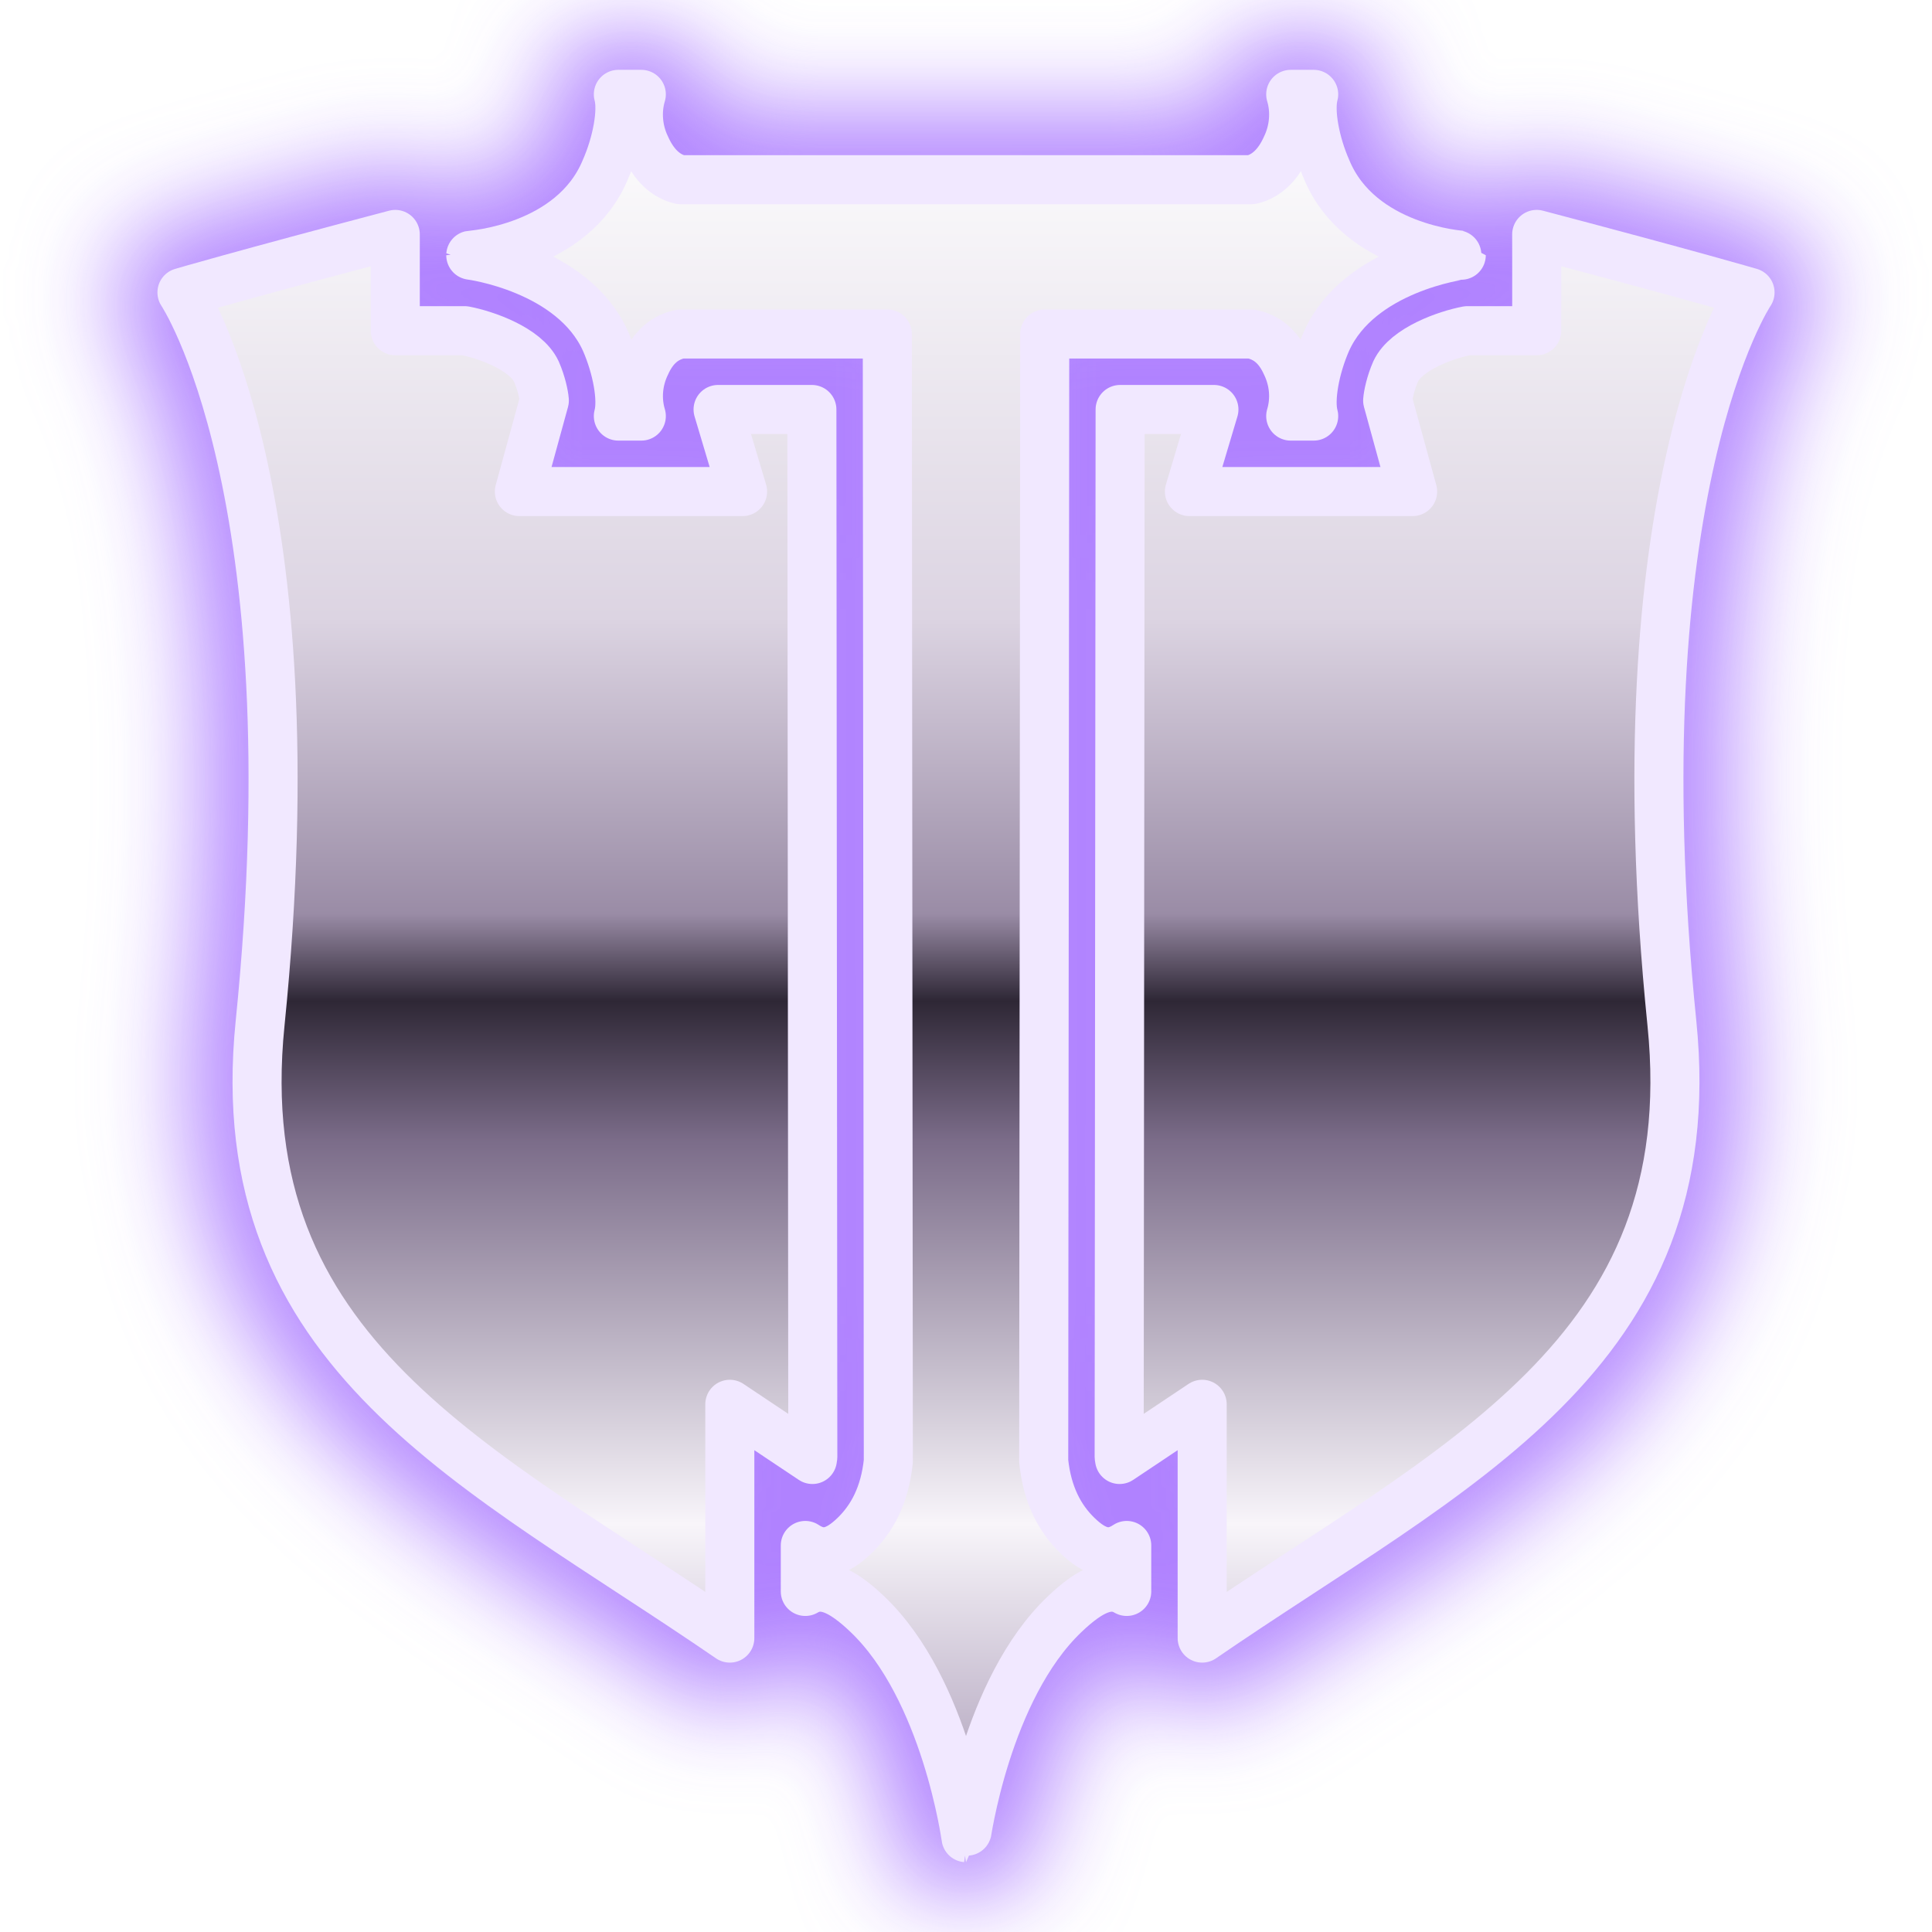
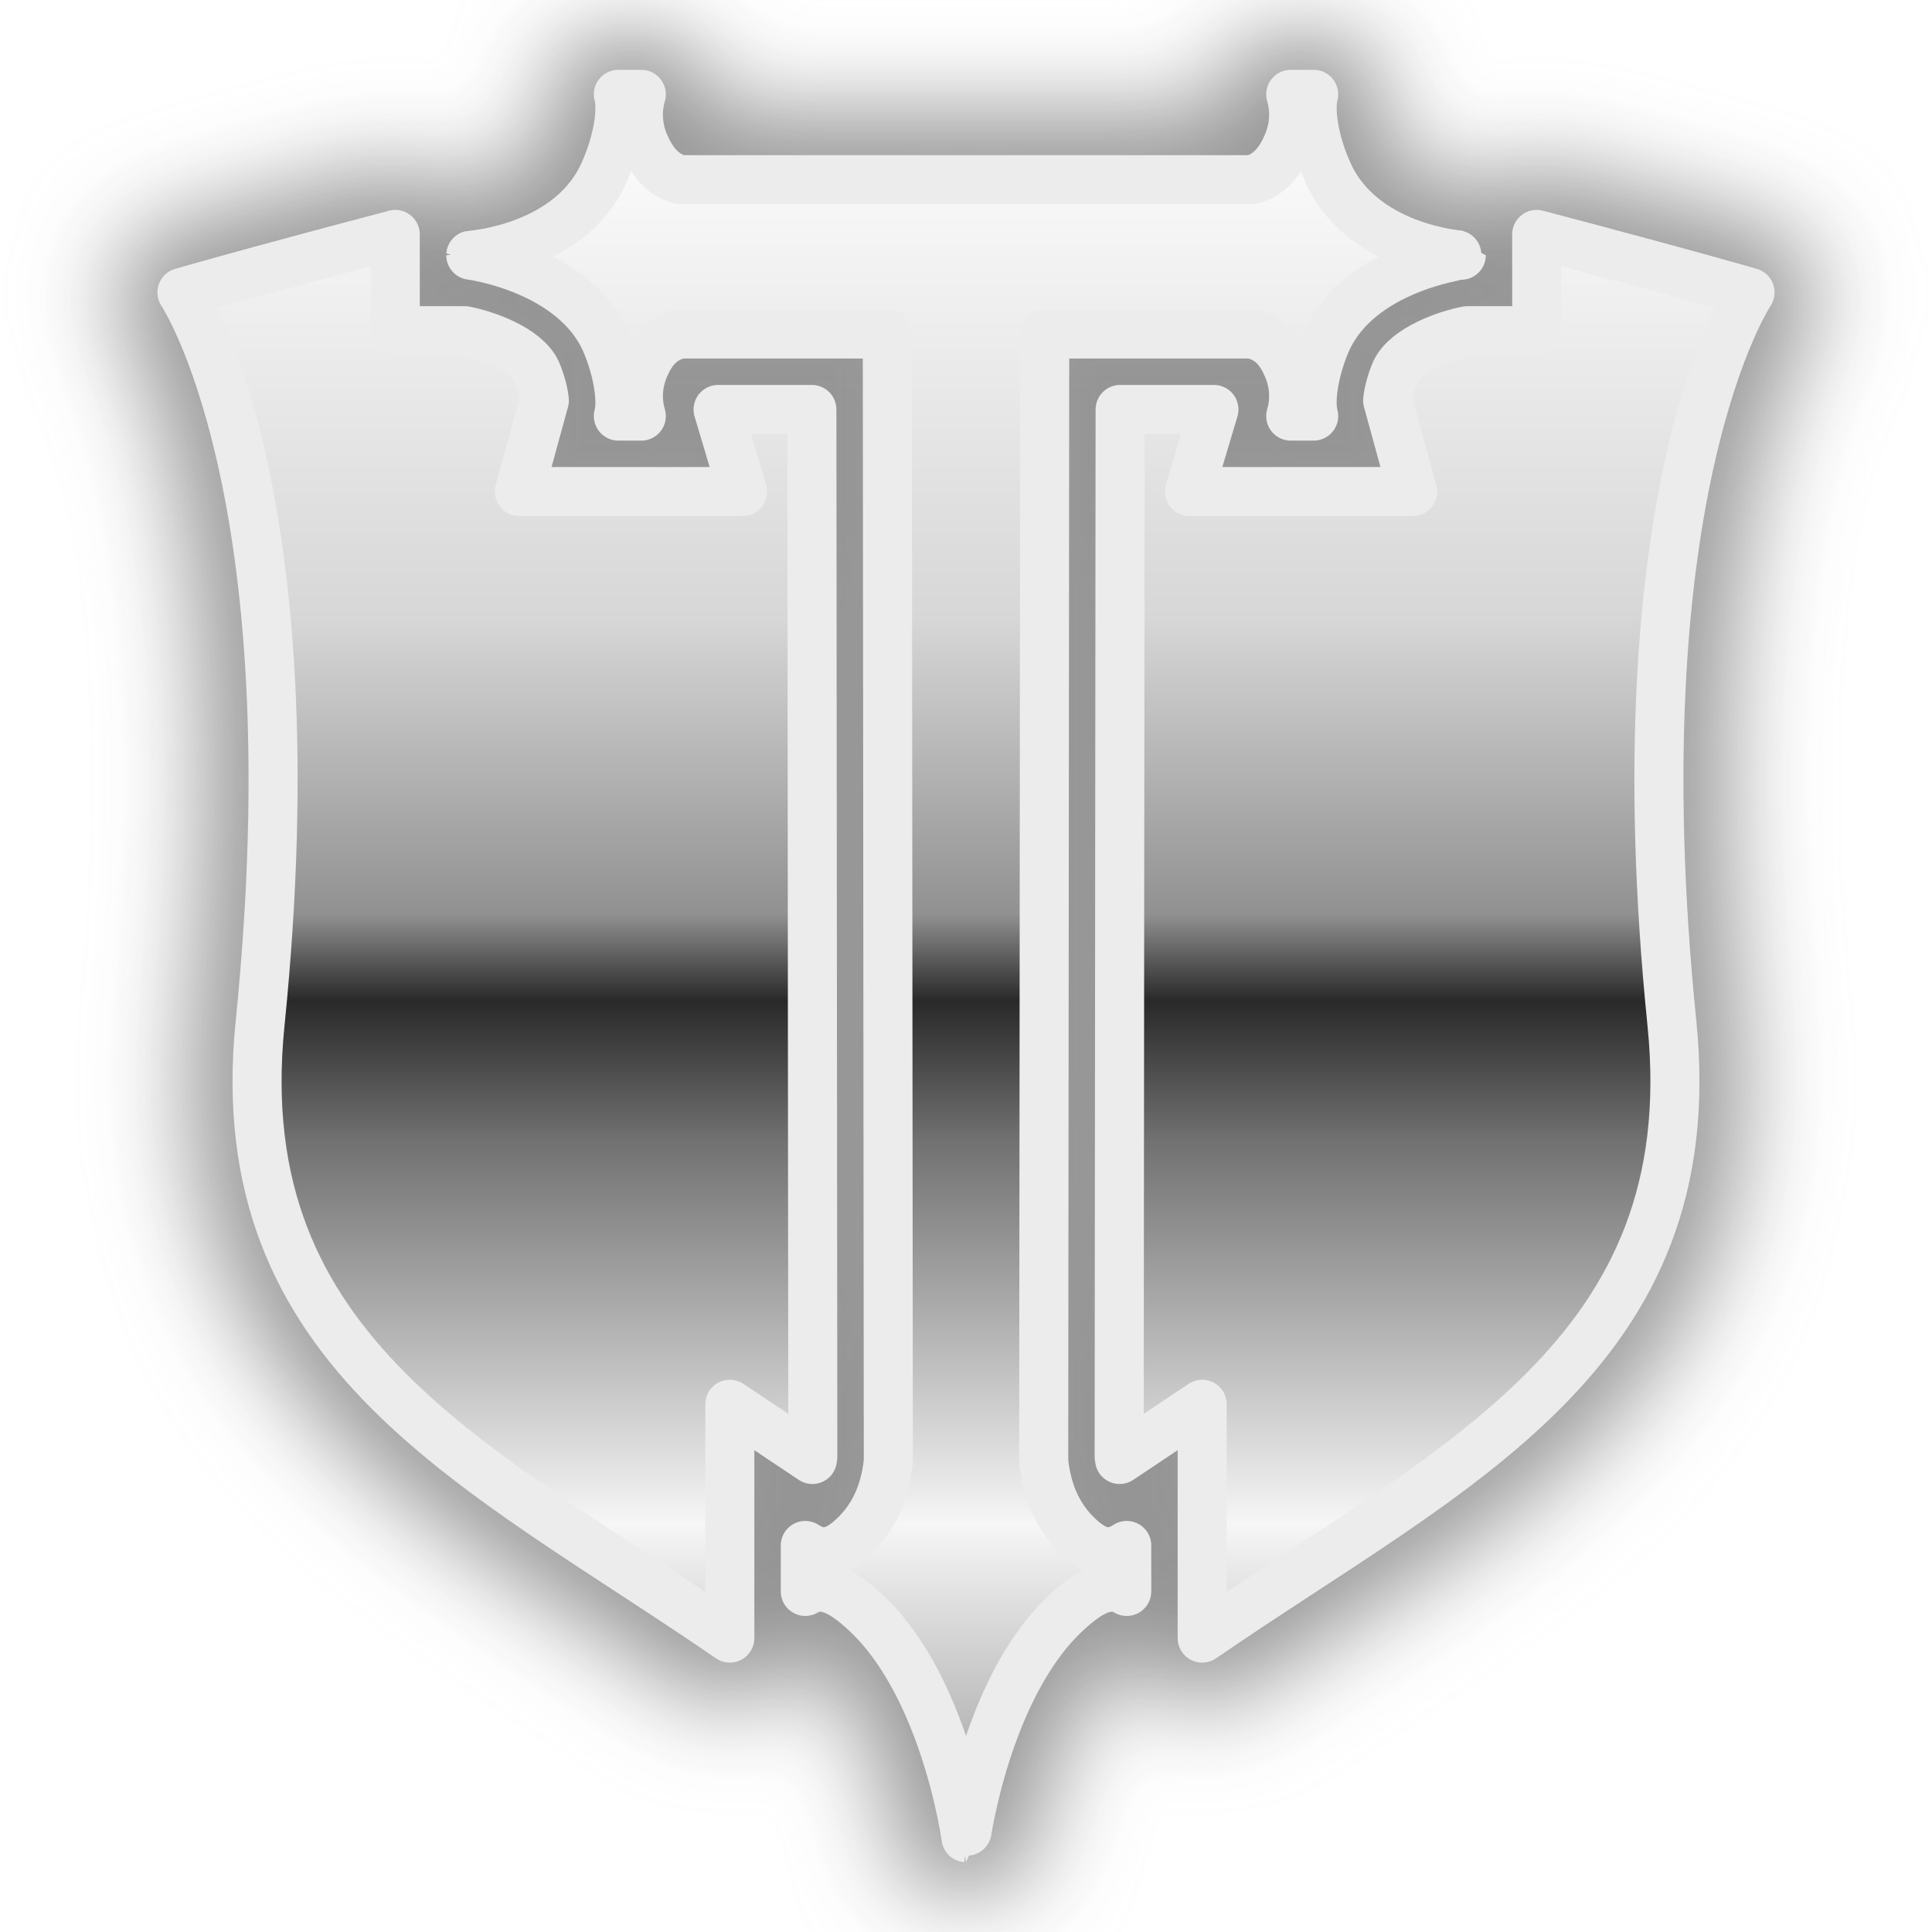
<svg xmlns="http://www.w3.org/2000/svg" viewBox="0 0 1024 1024">
  <defs>
    <linearGradient id="chrome" gradientUnits="userSpaceOnUse" x1="0" y1="50" x2="0" y2="974">
      <stop offset="0" stop-color="#ffffff" />
-       <stop offset="0.3" stop-color="#dcd4e2" />
-       <stop offset="0.47" stop-color="#9a8ca6" />
-       <stop offset="0.52" stop-color="#2e2735" />
-       <stop offset="0.6" stop-color="#7b6c89" />
-       <stop offset="0.82" stop-color="#f8f5fa" />
-       <stop offset="1" stop-color="#a495b2" />
+       <stop offset="0.3" stop-color="#d7d7d7" />
+       <stop offset="0.47" stop-color="#919191" />
+       <stop offset="0.52" stop-color="#292929" />
+       <stop offset="0.6" stop-color="#717171" />
+       <stop offset="0.82" stop-color="#f6f6f6" />
+       <stop offset="1" stop-color="#9a9a9a" />
    </linearGradient>
    <filter id="neon" x="-30%" y="-30%" width="160%" height="160%" color-interpolation-filters="sRGB">
      <feGaussianBlur stdDeviation="26" />
    </filter>
    <g id="mark">
      <path d="M886.15,542.46c17.82,175.91-116.08,234.47-248.97,325.76v-123.91l-43.77,29.24c-.08-.45-.16-.92-.23-1.4l.51-555.12h49.71l-12.98,43.5h118.3l-13.23-48.24c.23-2.92,1.49-9.13,4.23-15.4,5.66-12.13,27.03-19.53,37.99-21.62h36.79v-40l-.02-11.03c82.25,21.69,113.08,30.76,113.08,30.76,0,0-70.09,104.23-41.41,387.46Z" />
      <path d="M430.31,217.03l.5,555.12c-.06.48-.14.95-.22,1.4l-43.77-29.24v123.91c-132.89-91.29-266.79-149.85-248.97-325.76,28.68-283.23-41.41-387.46-41.41-387.46,0,0,30.83-9.07,113.06-30.75v51.02h36.79c10.96,2.09,32.33,9.49,37.99,21.63,2.74,6.26,4,12.47,4.23,15.39l-13.23,48.24h118.3l-12.98-43.5h49.71Z" />
      <path fill-rule="evenodd" d="M774.5,135.27c-.14,0-53.91,7.01-71.27,45.24-6.24,14.13-9.39,31.15-6.95,40.02h-12.17c2.71-9.08,1.79-18.86-2.33-27.39-4.19-9.38-10.33-14.46-18.53-16.11h-109.52l-.54,597.5c1.86,17.78,8.52,30.31,17.92,39.38,9.4,9.07,17.19,11.15,26.08,5.22v24.36c-8.88-5.27-18.9-1.34-33.03,12.18-41.5,39.64-52.13,118.33-52.15,118.33s-10.66-78.69-52.15-118.33c-14.13-13.52-24.15-17.45-33.03-12.18v-24.36c8.88,5.93,16.67,3.85,26.08-5.22s16.06-21.59,17.92-39.38l-.54-597.5h-109.52c-8.21,1.65-14.34,6.73-18.53,16.11-4.12,8.53-5.04,18.31-2.33,27.39h-12.17c2.43-8.87-.71-25.89-6.95-40.02-17.37-38.23-71.14-45.24-71.27-45.24,0-.02,53.89-3.48,71.27-45.24,6.24-14.13,9.39-31.15,6.95-40.02h12.17c-2.73,9.07-1.79,19.23,2.33,27.75,4.19,9.38,10.31,15.63,18.53,17.49h302.48c8.22-1.86,14.34-8.11,18.53-17.49,4.12-8.53,5.06-18.69,2.33-27.75h12.17c-2.43,8.87.71,25.89,6.95,40.02,17.38,41.76,71.27,45.23,71.27,45.24Z" />
    </g>
  </defs>
-   <use href="#mark" fill="none" stroke="#a774ff" stroke-width="70" stroke-linejoin="round" opacity="0.9" filter="url(#neon)" />
+   <use href="#mark" fill="none" stroke="#898989" stroke-width="70" stroke-linejoin="round" opacity="0.9" filter="url(#neon)" />
  <use href="#mark" fill="url(#chrome)" />
-   <use href="#mark" fill="none" stroke="#f1e8ff" stroke-width="26" stroke-linejoin="round" />
+   <use href="#mark" fill="none" stroke="#ececec" stroke-width="26" stroke-linejoin="round" />
</svg>
